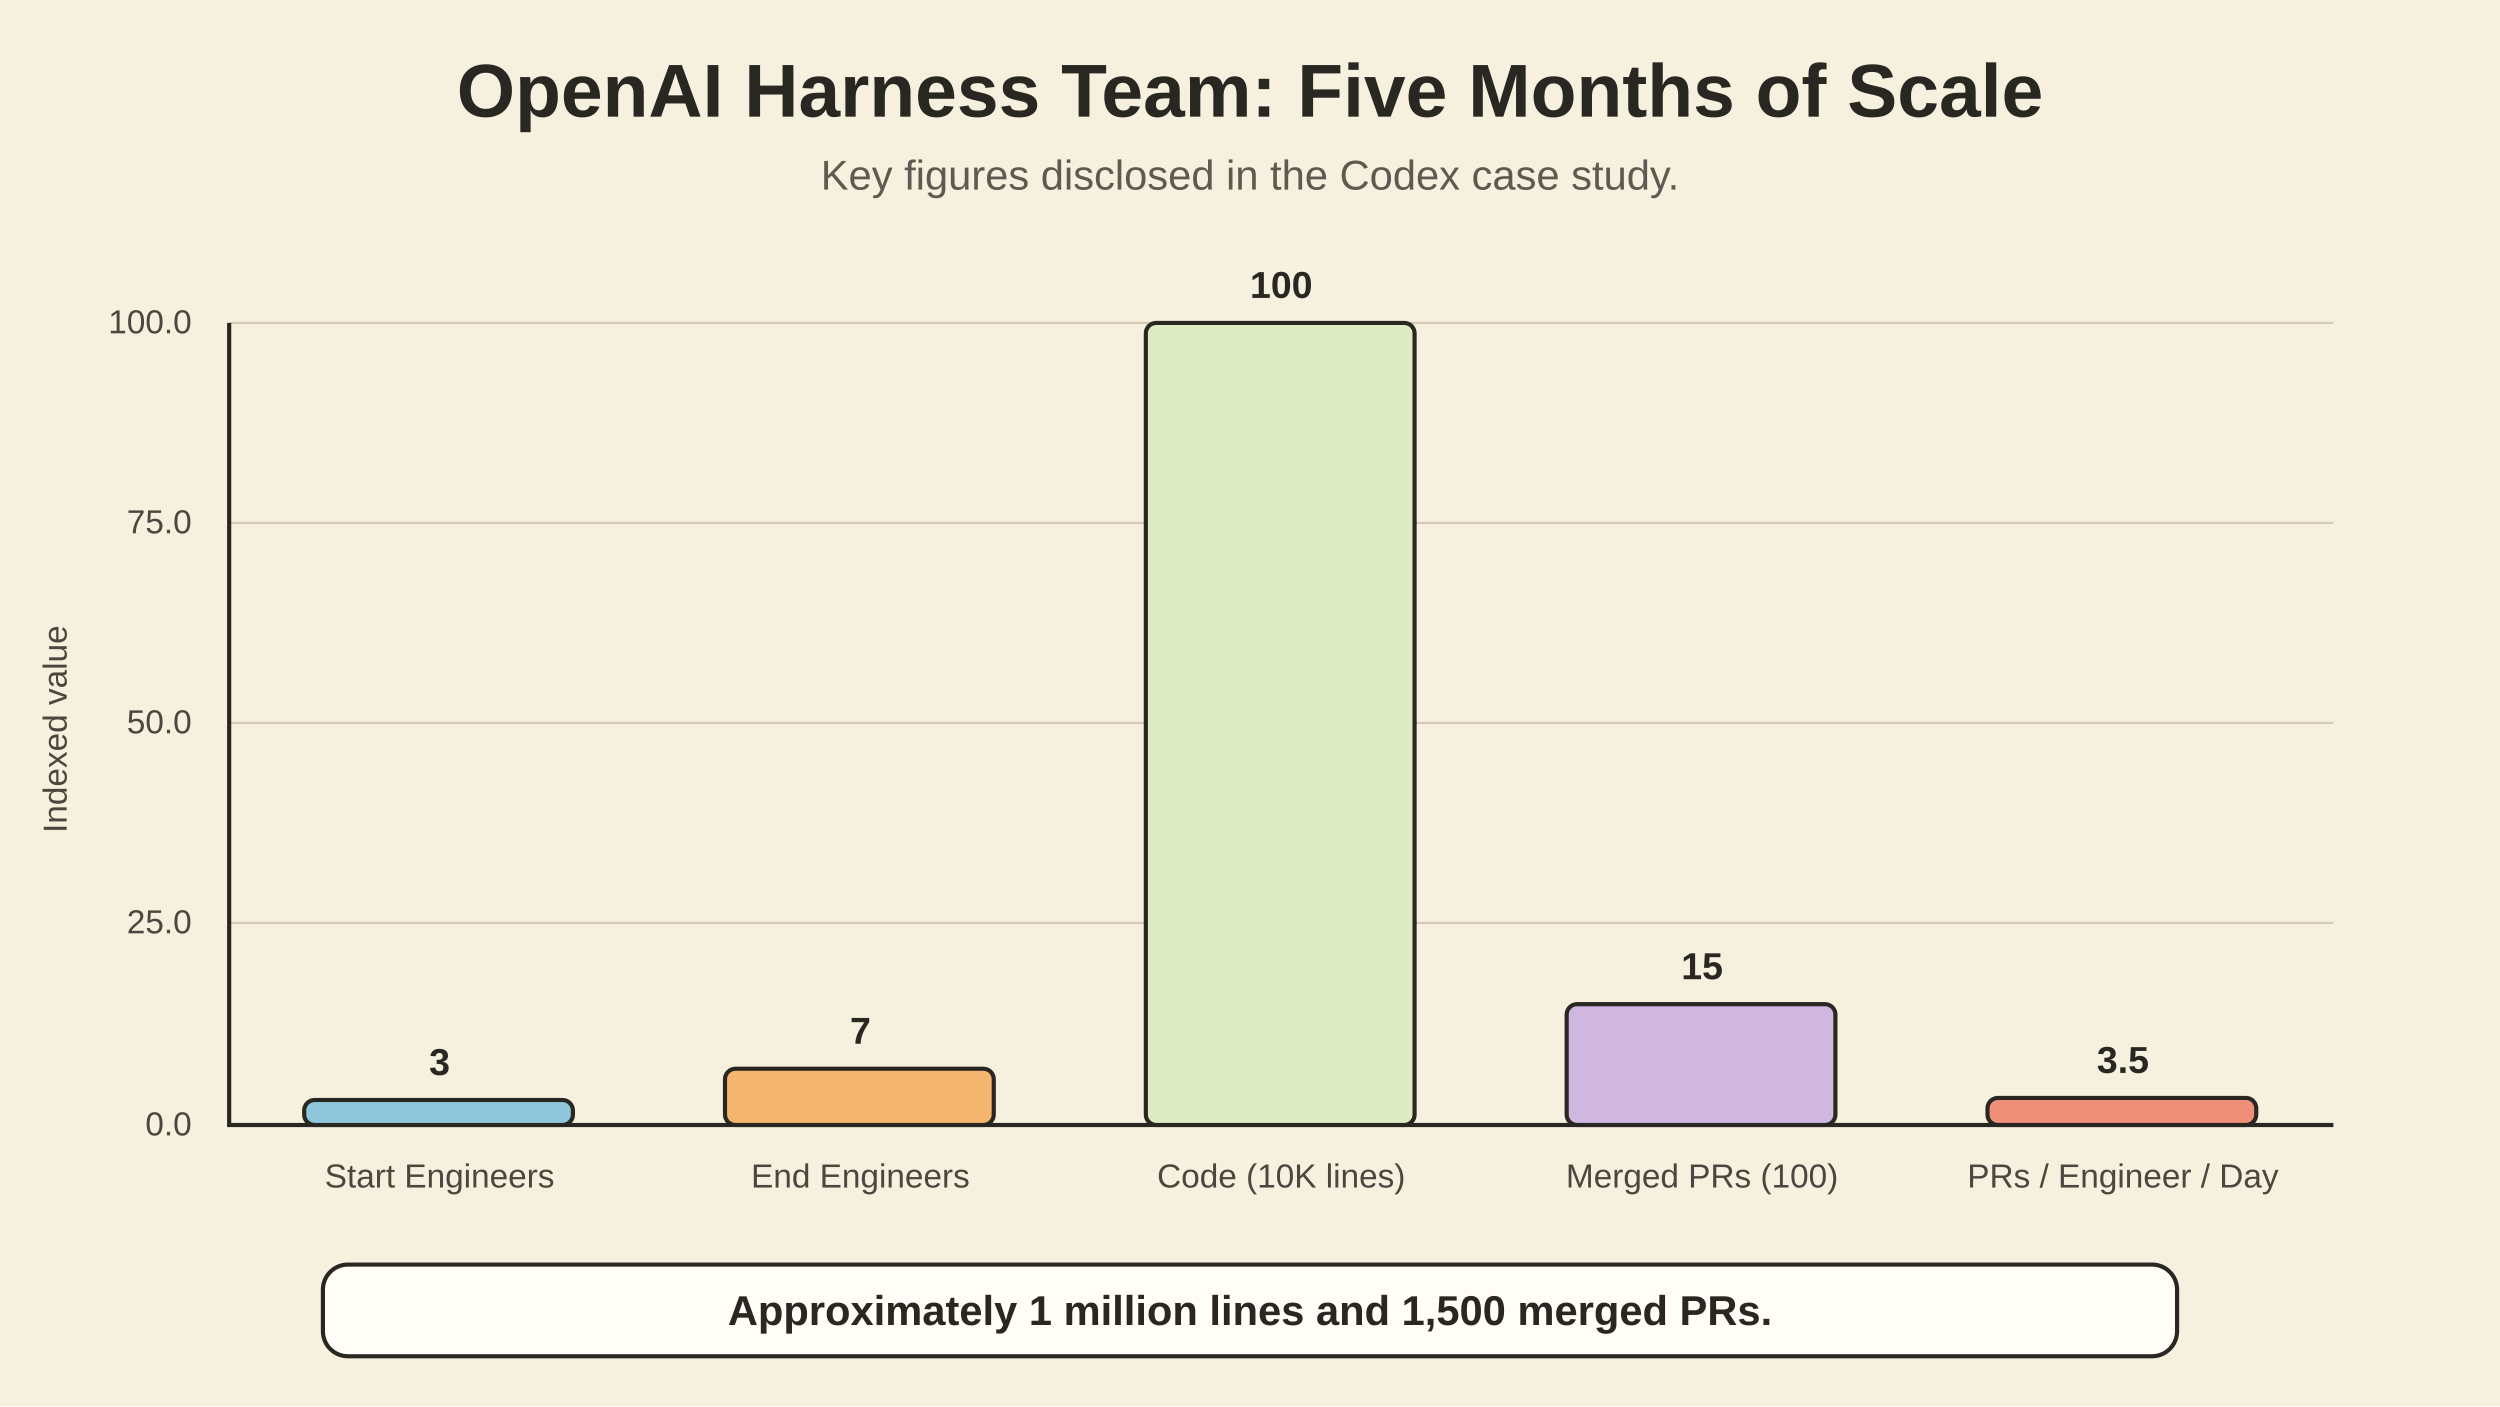
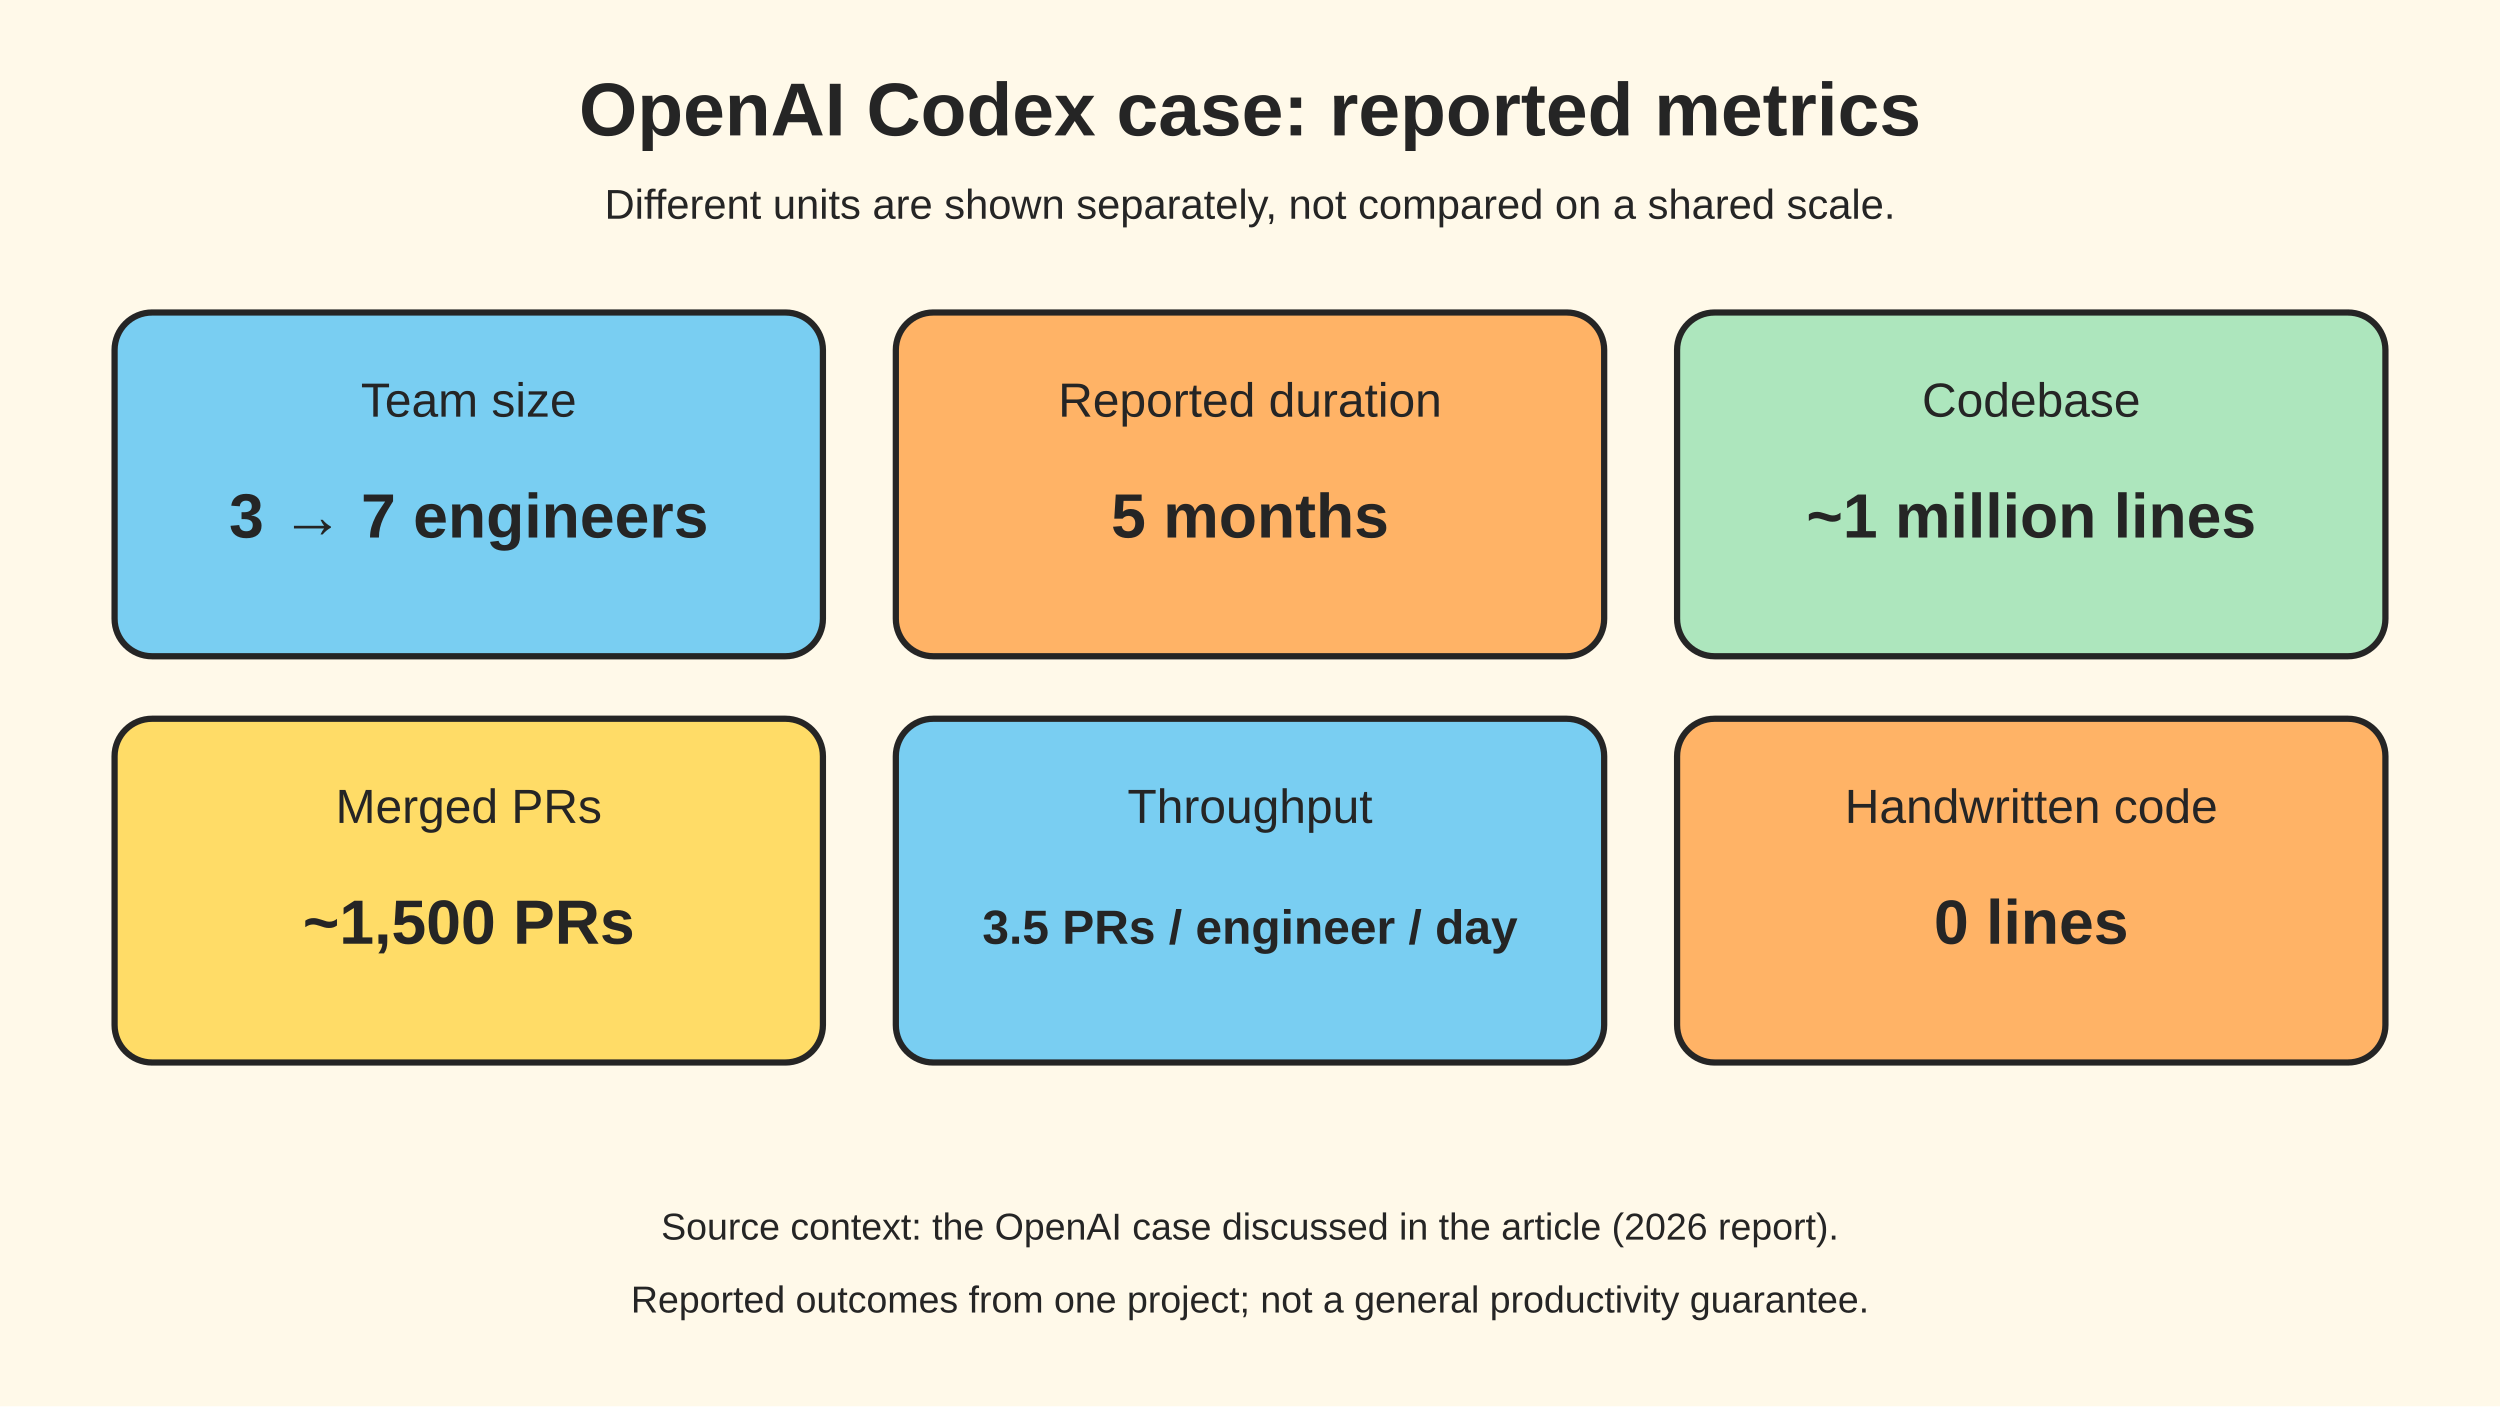
<svg xmlns="http://www.w3.org/2000/svg" width="1200" height="675" viewBox="0 0 1200 675">
-   <style>.title{font:700 36px -apple-system,BlinkMacSystemFont,"Segoe UI",Arial,sans-serif;fill:#292722}.sub{font:20px -apple-system,BlinkMacSystemFont,"Segoe UI",Arial,sans-serif;fill:#5f5a50}.axis{font:16px -apple-system,BlinkMacSystemFont,"Segoe UI",Arial,sans-serif;fill:#4b473f}.value{font:700 18px -apple-system,BlinkMacSystemFont,"Segoe UI",Arial,sans-serif;fill:#292722}.foot{font:700 20px -apple-system,BlinkMacSystemFont,"Segoe UI",Arial,sans-serif;fill:#292722}</style>
-   <rect width="1200" height="675" fill="#f6f0df" />
-   <text x="600" y="56" text-anchor="middle" class="title">OpenAI Harness Team: Five Months of Scale</text>
-   <text x="600" y="91" text-anchor="middle" class="sub">Key figures disclosed in the Codex case study.</text>
-   <path d="M110 155H1120" stroke="#d4c9b2" />
-   <text x="92" y="160" text-anchor="end" class="axis">100.0</text>
-   <path d="M110 251H1120" stroke="#d4c9b2" />
-   <text x="92" y="256" text-anchor="end" class="axis">75.0</text>
-   <path d="M110 347H1120" stroke="#d4c9b2" />
-   <text x="92" y="352" text-anchor="end" class="axis">50.0</text>
-   <path d="M110 443H1120" stroke="#d4c9b2" />
-   <text x="92" y="448" text-anchor="end" class="axis">25.0</text>
-   <path d="M110 540H1120" stroke="#d4c9b2" />
-   <text x="92" y="545" text-anchor="end" class="axis">0.0</text>
-   <path d="M110 155V540H1120" fill="none" stroke="#292722" stroke-width="2" />
-   <rect x="146" y="528" width="129" height="12" rx="5" fill="#90c7dc" stroke="#292722" stroke-width="2" />
-   <text x="211" y="516" text-anchor="middle" class="value">3</text>
-   <text x="211" y="570" text-anchor="middle" class="axis">Start Engineers</text>
-   <rect x="348" y="513" width="129" height="27" rx="5" fill="#f4b66e" stroke="#292722" stroke-width="2" />
-   <text x="413" y="501" text-anchor="middle" class="value">7</text>
-   <text x="413" y="570" text-anchor="middle" class="axis">End Engineers</text>
-   <rect x="550" y="155" width="129" height="385" rx="5" fill="#dcebc1" stroke="#292722" stroke-width="2" />
-   <text x="615" y="143" text-anchor="middle" class="value">100</text>
-   <text x="615" y="570" text-anchor="middle" class="axis">Code (10K lines)</text>
-   <rect x="752" y="482" width="129" height="58" rx="5" fill="#cfb7df" stroke="#292722" stroke-width="2" />
-   <text x="817" y="470" text-anchor="middle" class="value">15</text>
-   <text x="817" y="570" text-anchor="middle" class="axis">Merged PRs (100)</text>
-   <rect x="954" y="527" width="129" height="13" rx="5" fill="#ef8f78" stroke="#292722" stroke-width="2" />
-   <text x="1019" y="515" text-anchor="middle" class="value">3.5</text>
-   <text x="1019" y="570" text-anchor="middle" class="axis">PRs / Engineer / Day</text>
-   <text x="32" y="350" text-anchor="middle" transform="rotate(-90 32 350)" class="axis">Indexed value</text>
-   <rect x="155" y="607" width="890" height="44" rx="12" fill="#fffdf7" stroke="#292722" stroke-width="2" />
-   <text x="600" y="636" text-anchor="middle" class="foot">Approximately 1 million lines and 1,500 merged PRs.</text>
+   <rect width="1200" height="675" fill="#fff9e9" />
+   <g fill="#252525" font-family="Arial, PingFang SC, sans-serif">
+     <text x="600" y="65" text-anchor="middle" font-size="36" font-weight="700">OpenAI Codex case: reported metrics</text>
+     <text x="600" y="105" text-anchor="middle" font-size="20">Different units are shown separately, not compared on a shared scale.</text>
+     <rect x="55" y="150" width="340" height="165" rx="18" fill="#79cef2" stroke="#252525" stroke-width="3" />
+     <text x="225" y="200" text-anchor="middle" font-size="23">Team size</text>
+     <text x="225" y="258" text-anchor="middle" font-size="30" font-weight="700">3 → 7 engineers</text>
+     <rect x="430" y="150" width="340" height="165" rx="18" fill="#ffb366" stroke="#252525" stroke-width="3" />
+     <text x="600" y="200" text-anchor="middle" font-size="23">Reported duration</text>
+     <text x="600" y="258" text-anchor="middle" font-size="30" font-weight="700">5 months</text>
+     <rect x="805" y="150" width="340" height="165" rx="18" fill="#ade6bd" stroke="#252525" stroke-width="3" />
+     <text x="975" y="200" text-anchor="middle" font-size="23">Codebase</text>
+     <text x="975" y="258" text-anchor="middle" font-size="30" font-weight="700">~1 million lines</text>
+     <rect x="55" y="345" width="340" height="165" rx="18" fill="#ffdc67" stroke="#252525" stroke-width="3" />
+     <text x="225" y="395" text-anchor="middle" font-size="23">Merged PRs</text>
+     <text x="225" y="453" text-anchor="middle" font-size="30" font-weight="700">~1,500 PRs</text>
+     <rect x="430" y="345" width="340" height="165" rx="18" fill="#79cef2" stroke="#252525" stroke-width="3" />
+     <text x="600" y="395" text-anchor="middle" font-size="23">Throughput</text>
+     <text x="600" y="453" text-anchor="middle" font-size="23" font-weight="700">3.5 PRs / engineer / day</text>
+     <rect x="805" y="345" width="340" height="165" rx="18" fill="#ffb366" stroke="#252525" stroke-width="3" />
+     <text x="975" y="395" text-anchor="middle" font-size="23">Handwritten code</text>
+     <text x="975" y="453" text-anchor="middle" font-size="30" font-weight="700">0 lines</text>
+     <text x="600" y="595" text-anchor="middle" font-size="18">Source context: the OpenAI case discussed in the article (2026 report).</text>
+     <text x="600" y="630" text-anchor="middle" font-size="18">Reported outcomes from one project; not a general productivity guarantee.</text>
+   </g>
</svg>
